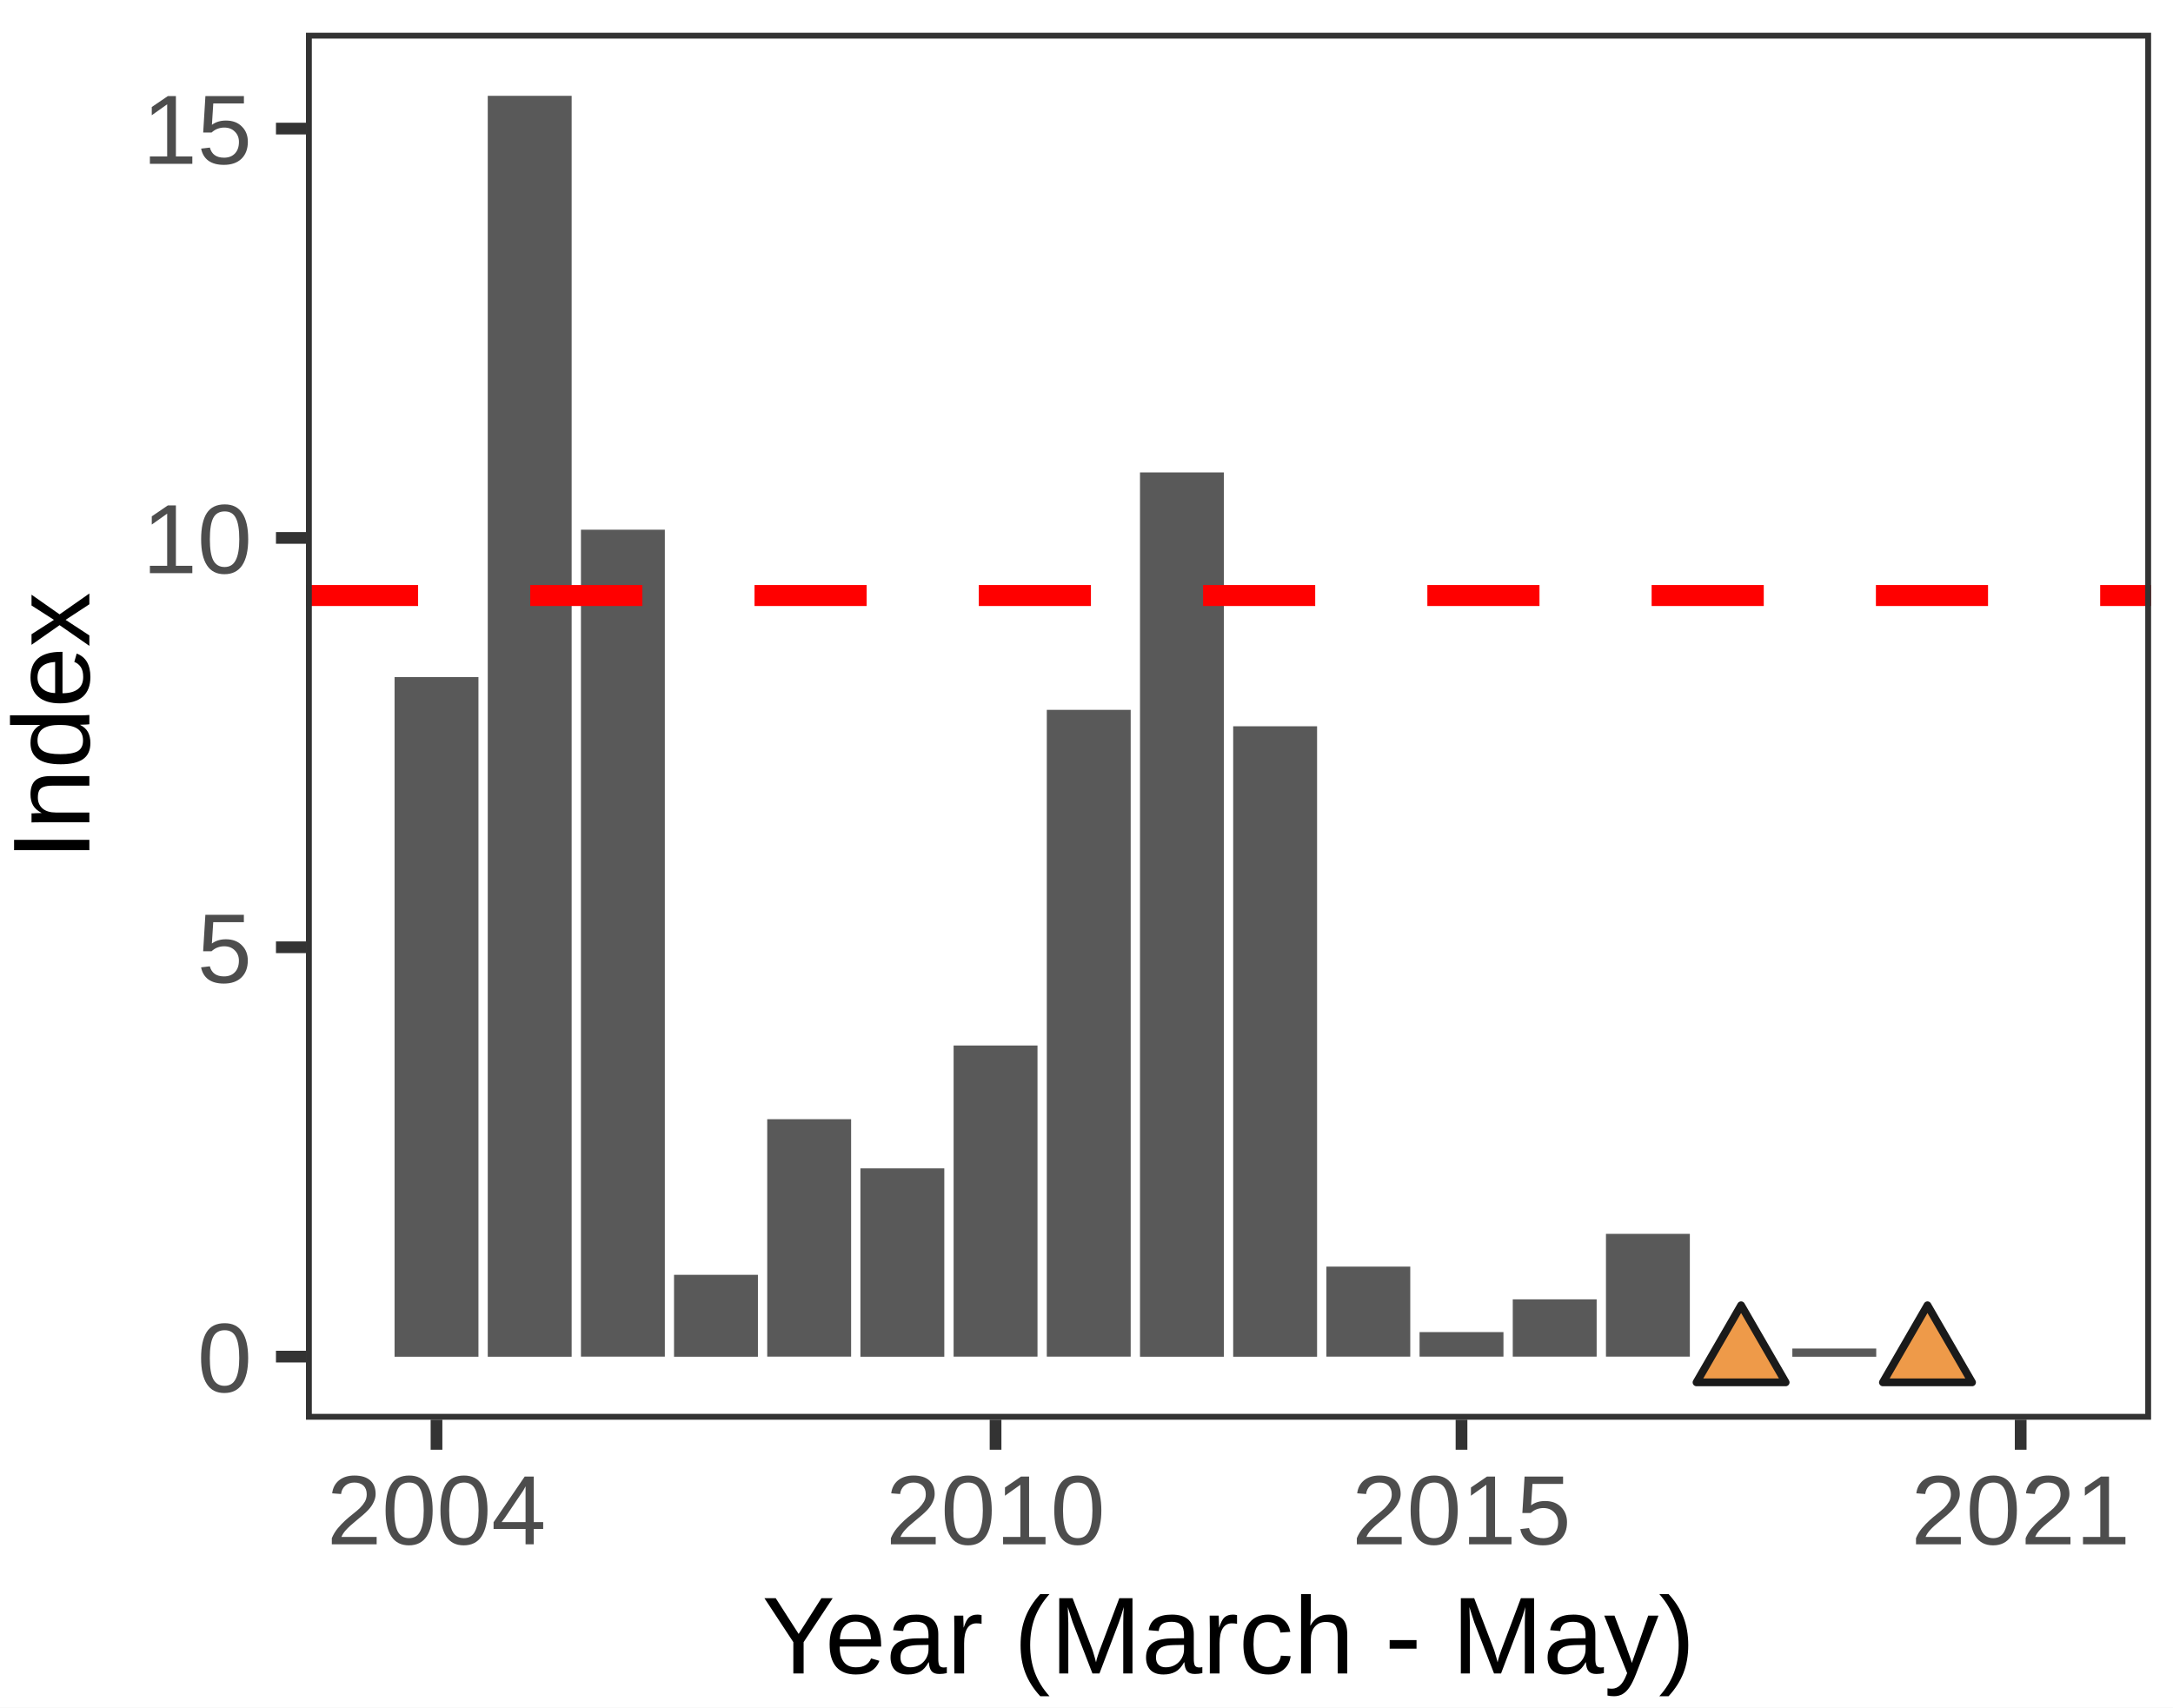
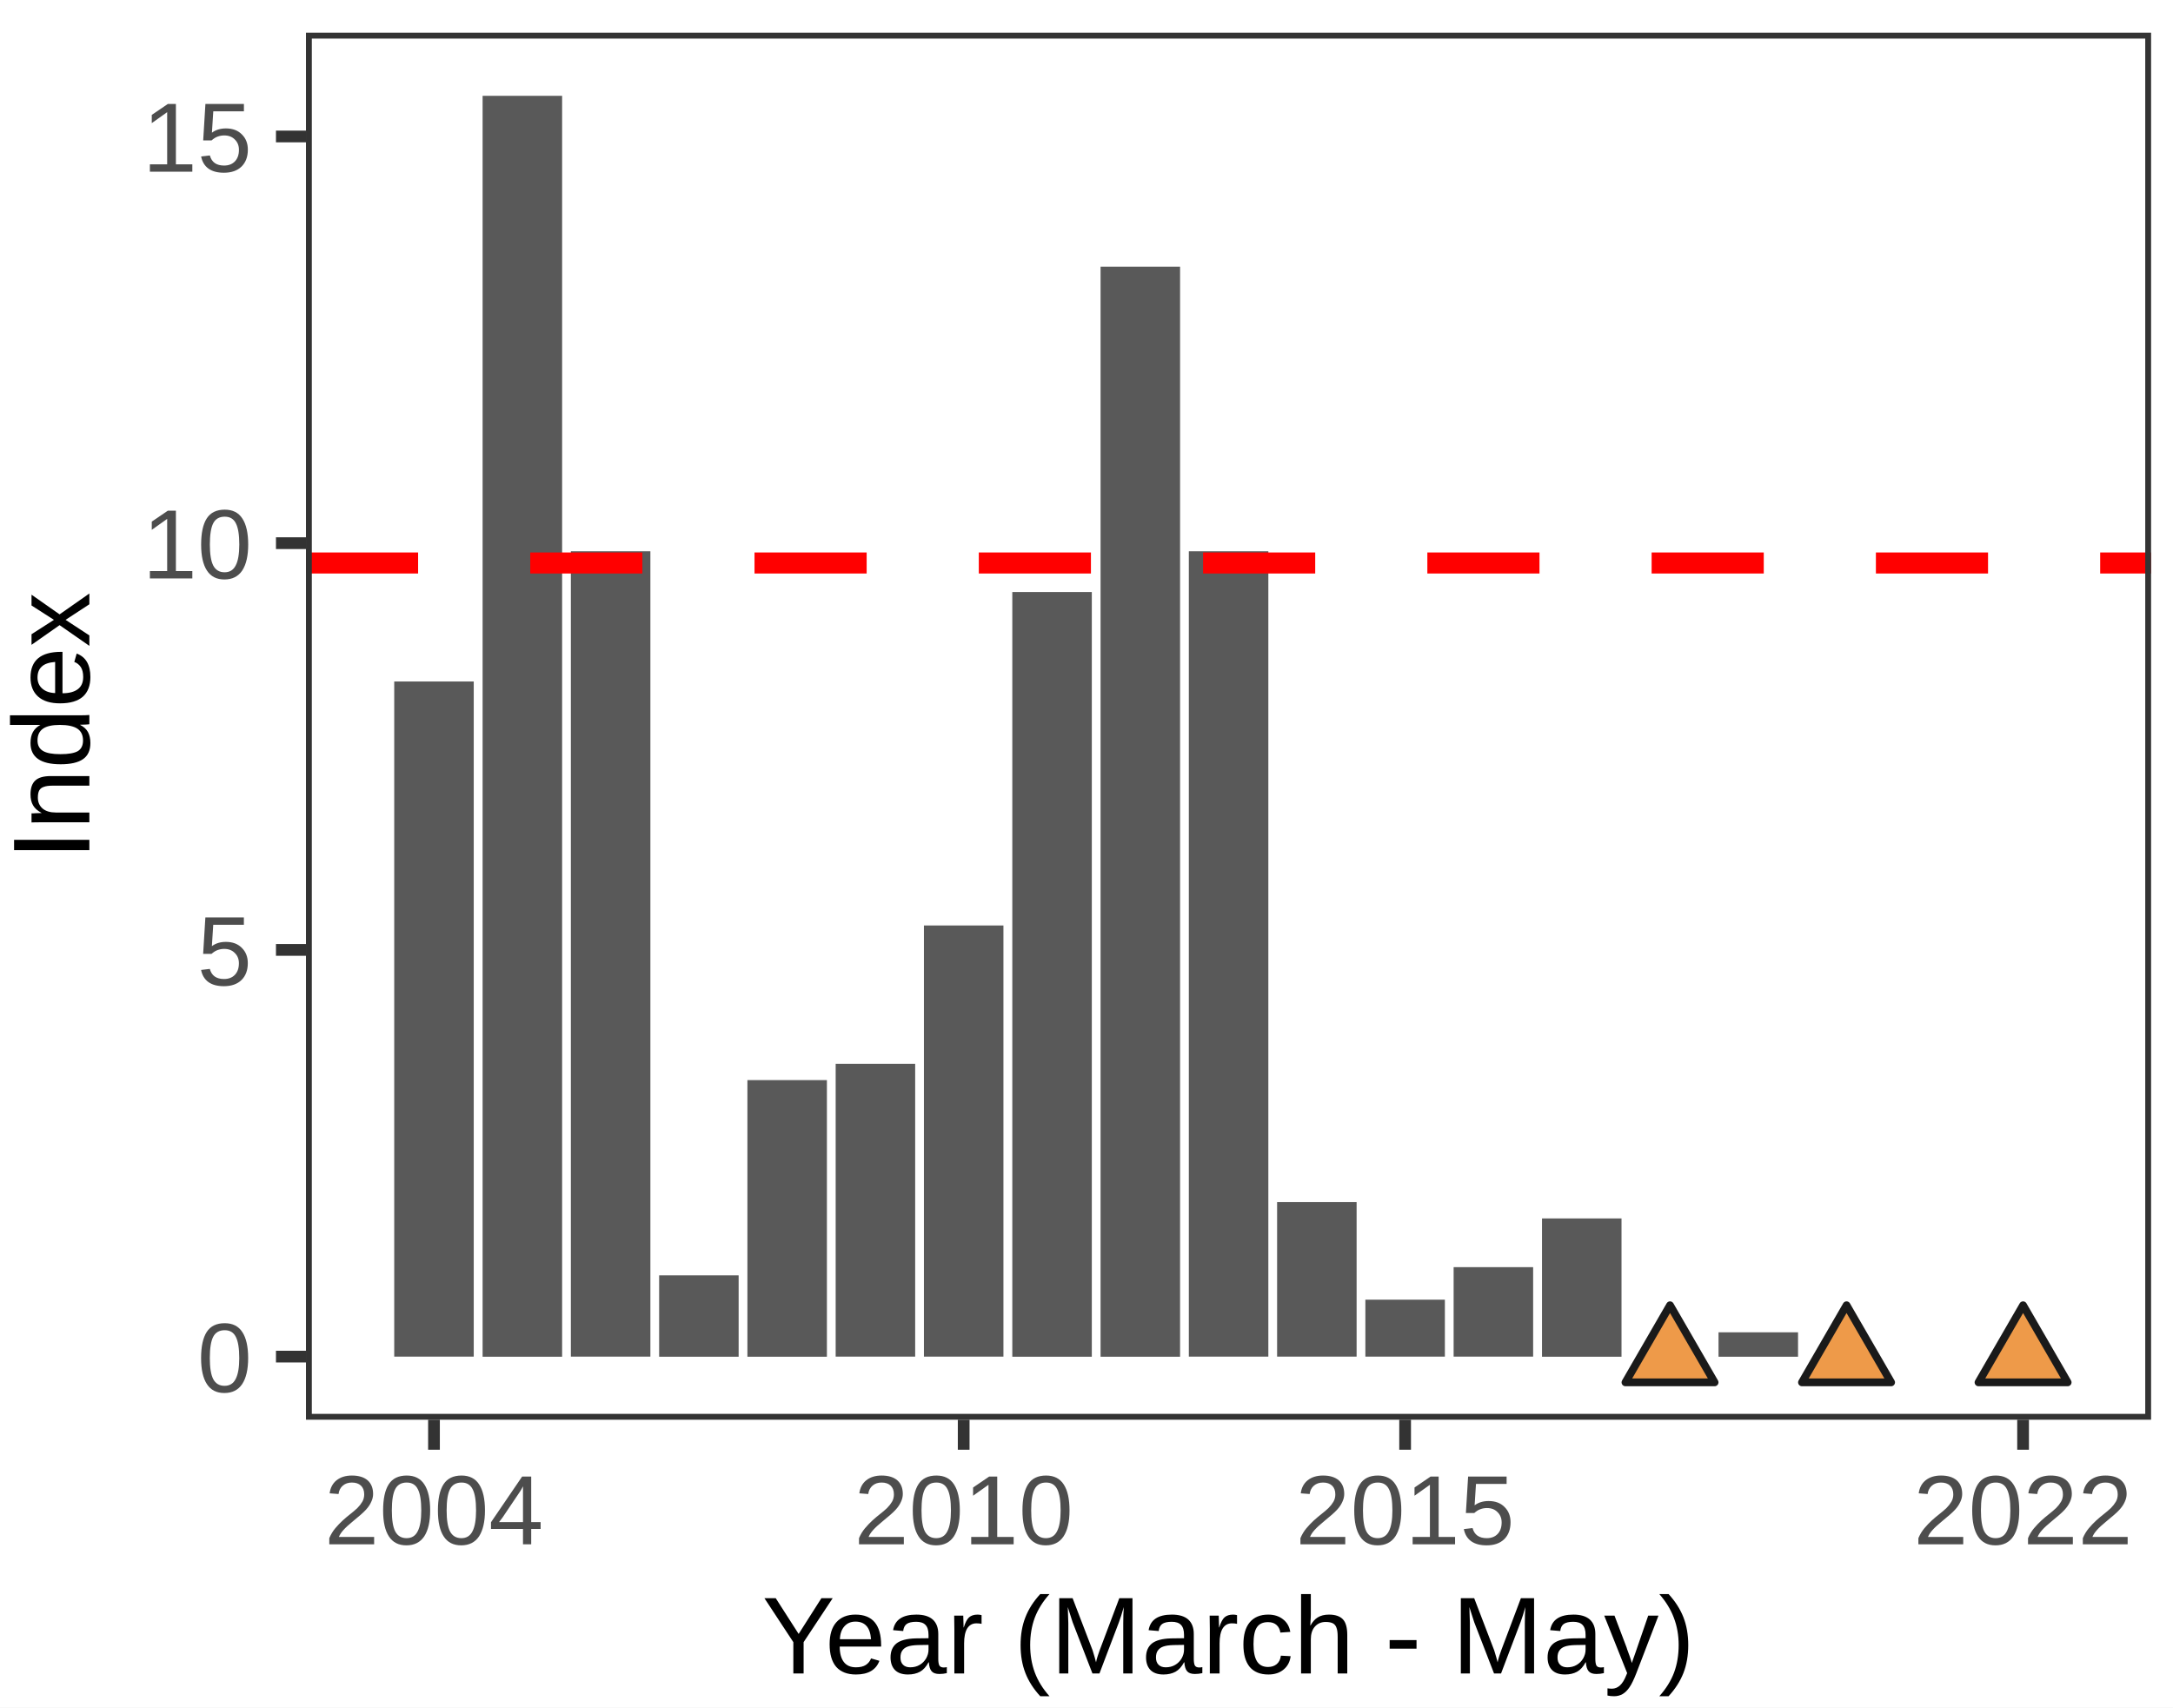
<svg xmlns="http://www.w3.org/2000/svg" class="svglite" width="198.43pt" height="155.91pt" viewBox="0 0 198.43 155.91">
  <defs>
    <style type="text/css">
    .svglite line, .svglite polyline, .svglite polygon, .svglite path, .svglite rect, .svglite circle {
      fill: none;
      stroke: #000000;
      stroke-linecap: round;
      stroke-linejoin: round;
      stroke-miterlimit: 10.00;
    }
    .svglite text {
      white-space: pre;
    }
  </style>
  </defs>
  <rect width="100%" height="100%" style="stroke: none; fill: #FFFFFF;" />
  <defs>
    <clipPath id="cpMC4wMHwxOTguNDN8MC4wMHwxNTUuOTE=">
      <rect x="0.00" y="0.00" width="198.43" height="155.91" />
    </clipPath>
  </defs>
  <g clip-path="url(#cpMC4wMHwxOTguNDN8MC4wMHwxNTUuOTE=)">
    <rect x="0.00" y="0.00" width="198.43" height="155.91" style="stroke-width: 1.07; stroke: #FFFFFF; fill: #FFFFFF;" />
  </g>
  <defs>
    <clipPath id="cpMjcuOTR8MTk2LjQzfDIuOTl8MTI5LjY0">
      <rect x="27.94" y="2.99" width="168.49" height="126.65" />
    </clipPath>
  </defs>
  <g clip-path="url(#cpMjcuOTR8MTk2LjQzfDIuOTl8MTI5LjY0)">
    <rect x="27.94" y="2.99" width="168.49" height="126.65" style="stroke-width: 1.07; stroke: none; fill: #FFFFFF;" />
-     <rect x="36.03" y="61.83" width="7.66" height="62.06" style="stroke-width: 1.07; stroke: none; stroke-linecap: square; stroke-linejoin: miter; fill: #595959;" />
-     <rect x="44.54" y="8.75" width="7.66" height="115.14" style="stroke-width: 1.07; stroke: none; stroke-linecap: square; stroke-linejoin: miter; fill: #595959;" />
-     <rect x="53.05" y="48.37" width="7.66" height="75.51" style="stroke-width: 1.07; stroke: none; stroke-linecap: square; stroke-linejoin: miter; fill: #595959;" />
-     <rect x="61.55" y="116.41" width="7.66" height="7.48" style="stroke-width: 1.07; stroke: none; stroke-linecap: square; stroke-linejoin: miter; fill: #595959;" />
-     <rect x="70.06" y="102.20" width="7.66" height="21.68" style="stroke-width: 1.07; stroke: none; stroke-linecap: square; stroke-linejoin: miter; fill: #595959;" />
-     <rect x="78.57" y="106.69" width="7.66" height="17.20" style="stroke-width: 1.07; stroke: none; stroke-linecap: square; stroke-linejoin: miter; fill: #595959;" />
-     <rect x="87.08" y="95.47" width="7.66" height="28.41" style="stroke-width: 1.07; stroke: none; stroke-linecap: square; stroke-linejoin: miter; fill: #595959;" />
-     <rect x="95.59" y="64.82" width="7.66" height="59.06" style="stroke-width: 1.07; stroke: none; stroke-linecap: square; stroke-linejoin: miter; fill: #595959;" />
-     <rect x="104.10" y="43.14" width="7.66" height="80.75" style="stroke-width: 1.07; stroke: none; stroke-linecap: square; stroke-linejoin: miter; fill: #595959;" />
-     <rect x="112.61" y="66.32" width="7.66" height="57.57" style="stroke-width: 1.07; stroke: none; stroke-linecap: square; stroke-linejoin: miter; fill: #595959;" />
-     <rect x="121.12" y="115.66" width="7.66" height="8.22" style="stroke-width: 1.07; stroke: none; stroke-linecap: square; stroke-linejoin: miter; fill: #595959;" />
-     <rect x="129.63" y="121.64" width="7.66" height="2.24" style="stroke-width: 1.07; stroke: none; stroke-linecap: square; stroke-linejoin: miter; fill: #595959;" />
-     <rect x="138.14" y="118.65" width="7.66" height="5.23" style="stroke-width: 1.07; stroke: none; stroke-linecap: square; stroke-linejoin: miter; fill: #595959;" />
-     <rect x="146.65" y="112.67" width="7.66" height="11.21" style="stroke-width: 1.07; stroke: none; stroke-linecap: square; stroke-linejoin: miter; fill: #595959;" />
-     <rect x="163.67" y="123.14" width="7.66" height="0.75" style="stroke-width: 1.07; stroke: none; stroke-linecap: square; stroke-linejoin: miter; fill: #595959;" />
-     <rect x="180.69" y="123.88" width="7.66" height="0.00" style="stroke-width: 1.07; stroke: none; stroke-linecap: square; stroke-linejoin: miter; fill: #595959;" />
-     <polygon points="158.99,119.19 163.06,126.23 154.92,126.23 " style="stroke-width: 0.71; stroke: #1A1A1A; fill: #EE9A49;" />
-     <polygon points="176.01,119.19 180.08,126.23 171.94,126.23 " style="stroke-width: 0.71; stroke: #1A1A1A; fill: #EE9A49;" />
-     <line x1="27.94" y1="54.38" x2="196.43" y2="54.38" style="stroke-width: 1.92; stroke: #FF0000; stroke-dasharray: 10.24,10.24; stroke-linecap: butt;" />
+     <rect x="36.00" y="62.23" width="7.26" height="61.65" style="stroke-width: 1.07; stroke: none; stroke-linecap: butt; stroke-linejoin: miter; fill: #595959;" />
+     <rect x="44.07" y="8.75" width="7.26" height="115.14" style="stroke-width: 1.07; stroke: none; stroke-linecap: butt; stroke-linejoin: miter; fill: #595959;" />
+     <rect x="52.13" y="50.34" width="7.26" height="73.54" style="stroke-width: 1.07; stroke: none; stroke-linecap: butt; stroke-linejoin: miter; fill: #595959;" />
+     <rect x="60.19" y="116.46" width="7.26" height="7.43" style="stroke-width: 1.07; stroke: none; stroke-linecap: butt; stroke-linejoin: miter; fill: #595959;" />
+     <rect x="68.25" y="98.63" width="7.26" height="25.26" style="stroke-width: 1.07; stroke: none; stroke-linecap: butt; stroke-linejoin: miter; fill: #595959;" />
+     <rect x="76.31" y="97.14" width="7.26" height="26.74" style="stroke-width: 1.07; stroke: none; stroke-linecap: butt; stroke-linejoin: miter; fill: #595959;" />
+     <rect x="84.37" y="84.51" width="7.26" height="39.37" style="stroke-width: 1.07; stroke: none; stroke-linecap: butt; stroke-linejoin: miter; fill: #595959;" />
+     <rect x="92.44" y="54.06" width="7.26" height="69.83" style="stroke-width: 1.07; stroke: none; stroke-linecap: butt; stroke-linejoin: miter; fill: #595959;" />
+     <rect x="100.50" y="24.35" width="7.26" height="99.54" style="stroke-width: 1.07; stroke: none; stroke-linecap: butt; stroke-linejoin: miter; fill: #595959;" />
+     <rect x="108.56" y="50.34" width="7.26" height="73.54" style="stroke-width: 1.07; stroke: none; stroke-linecap: butt; stroke-linejoin: miter; fill: #595959;" />
+     <rect x="116.62" y="109.77" width="7.26" height="14.11" style="stroke-width: 1.07; stroke: none; stroke-linecap: butt; stroke-linejoin: miter; fill: #595959;" />
+     <rect x="124.68" y="118.68" width="7.26" height="5.20" style="stroke-width: 1.07; stroke: none; stroke-linecap: butt; stroke-linejoin: miter; fill: #595959;" />
+     <rect x="132.74" y="115.71" width="7.26" height="8.17" style="stroke-width: 1.07; stroke: none; stroke-linecap: butt; stroke-linejoin: miter; fill: #595959;" />
+     <rect x="140.81" y="111.26" width="7.26" height="12.63" style="stroke-width: 1.07; stroke: none; stroke-linecap: butt; stroke-linejoin: miter; fill: #595959;" />
+     <rect x="156.93" y="121.66" width="7.26" height="2.23" style="stroke-width: 1.07; stroke: none; stroke-linecap: butt; stroke-linejoin: miter; fill: #595959;" />
+     <rect x="173.05" y="123.88" width="7.26" height="0.00" style="stroke-width: 1.07; stroke: none; stroke-linecap: butt; stroke-linejoin: miter; fill: #595959;" />
+     <polygon points="152.50,119.19 156.57,126.23 148.43,126.23 " style="stroke-width: 0.71; stroke: #1A1A1A; fill: #EE9A49;" />
+     <polygon points="168.62,119.19 172.69,126.23 164.55,126.23 " style="stroke-width: 0.71; stroke: #1A1A1A; fill: #EE9A49;" />
+     <polygon points="184.74,119.19 188.81,126.23 180.67,126.23 " style="stroke-width: 0.71; stroke: #1A1A1A; fill: #EE9A49;" />
+     <line x1="27.94" y1="51.41" x2="196.43" y2="51.41" style="stroke-width: 1.92; stroke: #FF0000; stroke-dasharray: 10.24,10.24; stroke-linecap: butt;" />
    <rect x="27.94" y="2.99" width="168.49" height="126.65" style="stroke-width: 1.07; stroke: #333333;" />
  </g>
  <g clip-path="url(#cpMC4wMHwxOTguNDN8MC4wMHwxNTUuOTE=)">
    <text x="23.01" y="127.11" text-anchor="end" style="font-size: 9.00px;fill: #4D4D4D; font-family: &quot;Arial&quot;;" textLength="5.00px" lengthAdjust="spacingAndGlyphs">0</text>
-     <text x="23.01" y="89.72" text-anchor="end" style="font-size: 9.00px;fill: #4D4D4D; font-family: &quot;Arial&quot;;" textLength="5.00px" lengthAdjust="spacingAndGlyphs">5</text>
-     <text x="23.01" y="52.34" text-anchor="end" style="font-size: 9.00px;fill: #4D4D4D; font-family: &quot;Arial&quot;;" textLength="10.01px" lengthAdjust="spacingAndGlyphs">10</text>
-     <text x="23.01" y="14.96" text-anchor="end" style="font-size: 9.00px;fill: #4D4D4D; font-family: &quot;Arial&quot;;" textLength="10.01px" lengthAdjust="spacingAndGlyphs">15</text>
+     <text x="23.01" y="89.96" text-anchor="end" style="font-size: 9.00px;fill: #4D4D4D; font-family: &quot;Arial&quot;;" textLength="5.00px" lengthAdjust="spacingAndGlyphs">5</text>
+     <text x="23.01" y="52.82" text-anchor="end" style="font-size: 9.00px;fill: #4D4D4D; font-family: &quot;Arial&quot;;" textLength="10.01px" lengthAdjust="spacingAndGlyphs">10</text>
+     <text x="23.01" y="15.68" text-anchor="end" style="font-size: 9.00px;fill: #4D4D4D; font-family: &quot;Arial&quot;;" textLength="10.01px" lengthAdjust="spacingAndGlyphs">15</text>
    <polyline points="25.20,123.88 27.94,123.88 " style="stroke-width: 1.07; stroke: #333333; stroke-linecap: butt;" />
-     <polyline points="25.20,86.50 27.94,86.50 " style="stroke-width: 1.07; stroke: #333333; stroke-linecap: butt;" />
-     <polyline points="25.20,49.12 27.94,49.12 " style="stroke-width: 1.07; stroke: #333333; stroke-linecap: butt;" />
-     <polyline points="25.20,11.74 27.94,11.74 " style="stroke-width: 1.07; stroke: #333333; stroke-linecap: butt;" />
-     <polyline points="39.86,132.38 39.86,129.64 " style="stroke-width: 1.07; stroke: #333333; stroke-linecap: butt;" />
-     <polyline points="90.91,132.38 90.91,129.64 " style="stroke-width: 1.07; stroke: #333333; stroke-linecap: butt;" />
-     <polyline points="133.46,132.38 133.46,129.64 " style="stroke-width: 1.07; stroke: #333333; stroke-linecap: butt;" />
-     <polyline points="184.52,132.38 184.52,129.64 " style="stroke-width: 1.07; stroke: #333333; stroke-linecap: butt;" />
-     <text x="39.86" y="141.02" text-anchor="middle" style="font-size: 9.00px;fill: #4D4D4D; font-family: &quot;Arial&quot;;" textLength="20.02px" lengthAdjust="spacingAndGlyphs">2004</text>
-     <text x="90.91" y="141.02" text-anchor="middle" style="font-size: 9.00px;fill: #4D4D4D; font-family: &quot;Arial&quot;;" textLength="20.02px" lengthAdjust="spacingAndGlyphs">2010</text>
-     <text x="133.46" y="141.02" text-anchor="middle" style="font-size: 9.00px;fill: #4D4D4D; font-family: &quot;Arial&quot;;" textLength="20.02px" lengthAdjust="spacingAndGlyphs">2015</text>
-     <text x="184.52" y="141.02" text-anchor="middle" style="font-size: 9.00px;fill: #4D4D4D; font-family: &quot;Arial&quot;;" textLength="20.02px" lengthAdjust="spacingAndGlyphs">2021</text>
+     <polyline points="25.20,86.74 27.94,86.74 " style="stroke-width: 1.07; stroke: #333333; stroke-linecap: butt;" />
+     <polyline points="25.20,49.60 27.94,49.60 " style="stroke-width: 1.07; stroke: #333333; stroke-linecap: butt;" />
+     <polyline points="25.20,12.46 27.94,12.46 " style="stroke-width: 1.07; stroke: #333333; stroke-linecap: butt;" />
+     <polyline points="39.63,132.38 39.63,129.64 " style="stroke-width: 1.07; stroke: #333333; stroke-linecap: butt;" />
+     <polyline points="88.00,132.38 88.00,129.64 " style="stroke-width: 1.07; stroke: #333333; stroke-linecap: butt;" />
+     <polyline points="128.31,132.38 128.31,129.64 " style="stroke-width: 1.07; stroke: #333333; stroke-linecap: butt;" />
+     <polyline points="184.74,132.38 184.74,129.64 " style="stroke-width: 1.07; stroke: #333333; stroke-linecap: butt;" />
+     <text x="39.63" y="141.02" text-anchor="middle" style="font-size: 9.00px;fill: #4D4D4D; font-family: &quot;Arial&quot;;" textLength="20.02px" lengthAdjust="spacingAndGlyphs">2004</text>
+     <text x="88.00" y="141.02" text-anchor="middle" style="font-size: 9.00px;fill: #4D4D4D; font-family: &quot;Arial&quot;;" textLength="20.02px" lengthAdjust="spacingAndGlyphs">2010</text>
+     <text x="128.31" y="141.02" text-anchor="middle" style="font-size: 9.00px;fill: #4D4D4D; font-family: &quot;Arial&quot;;" textLength="20.02px" lengthAdjust="spacingAndGlyphs">2015</text>
+     <text x="184.74" y="141.02" text-anchor="middle" style="font-size: 9.00px;fill: #4D4D4D; font-family: &quot;Arial&quot;;" textLength="20.02px" lengthAdjust="spacingAndGlyphs">2022</text>
    <text x="112.19" y="152.81" text-anchor="middle" style="font-size: 10.00px; font-family: &quot;Arial&quot;;" textLength="85.26px" lengthAdjust="spacingAndGlyphs">Year (March - May)</text>
    <text transform="translate(8.16,66.32) rotate(-90)" text-anchor="middle" style="font-size: 10.00px; font-family: &quot;Arial&quot;;" textLength="24.48px" lengthAdjust="spacingAndGlyphs">Index</text>
  </g>
</svg>
